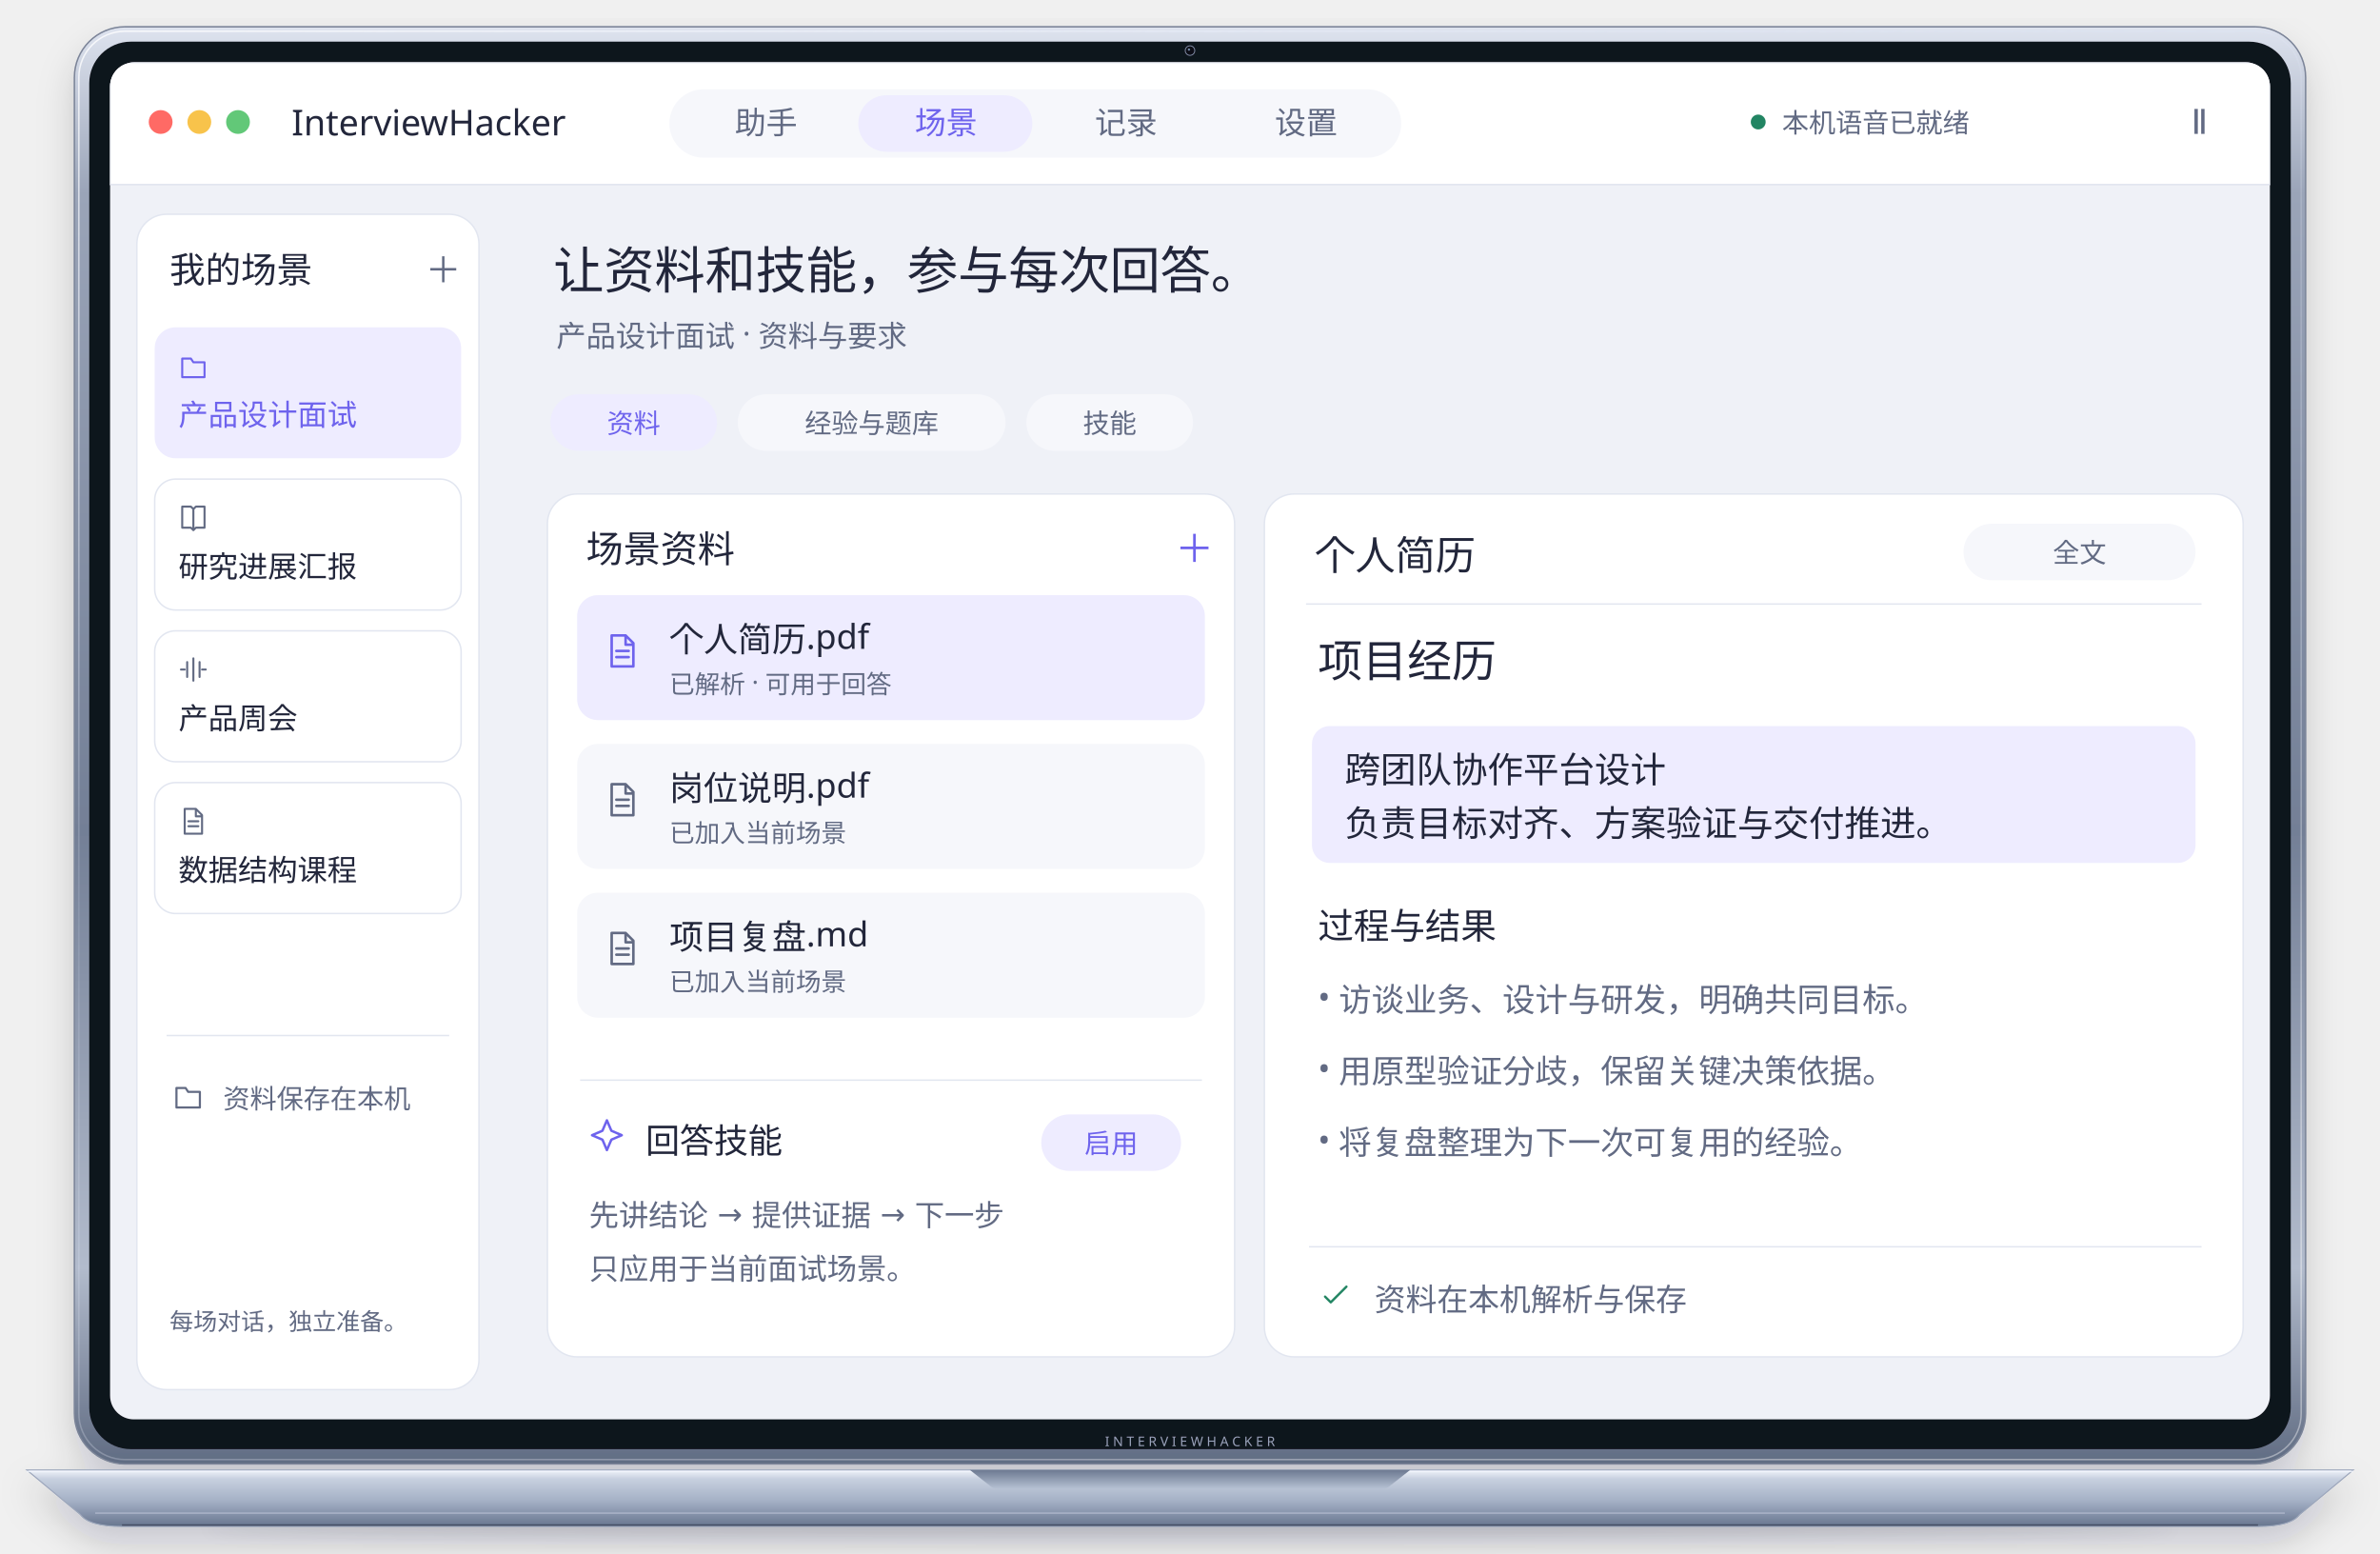
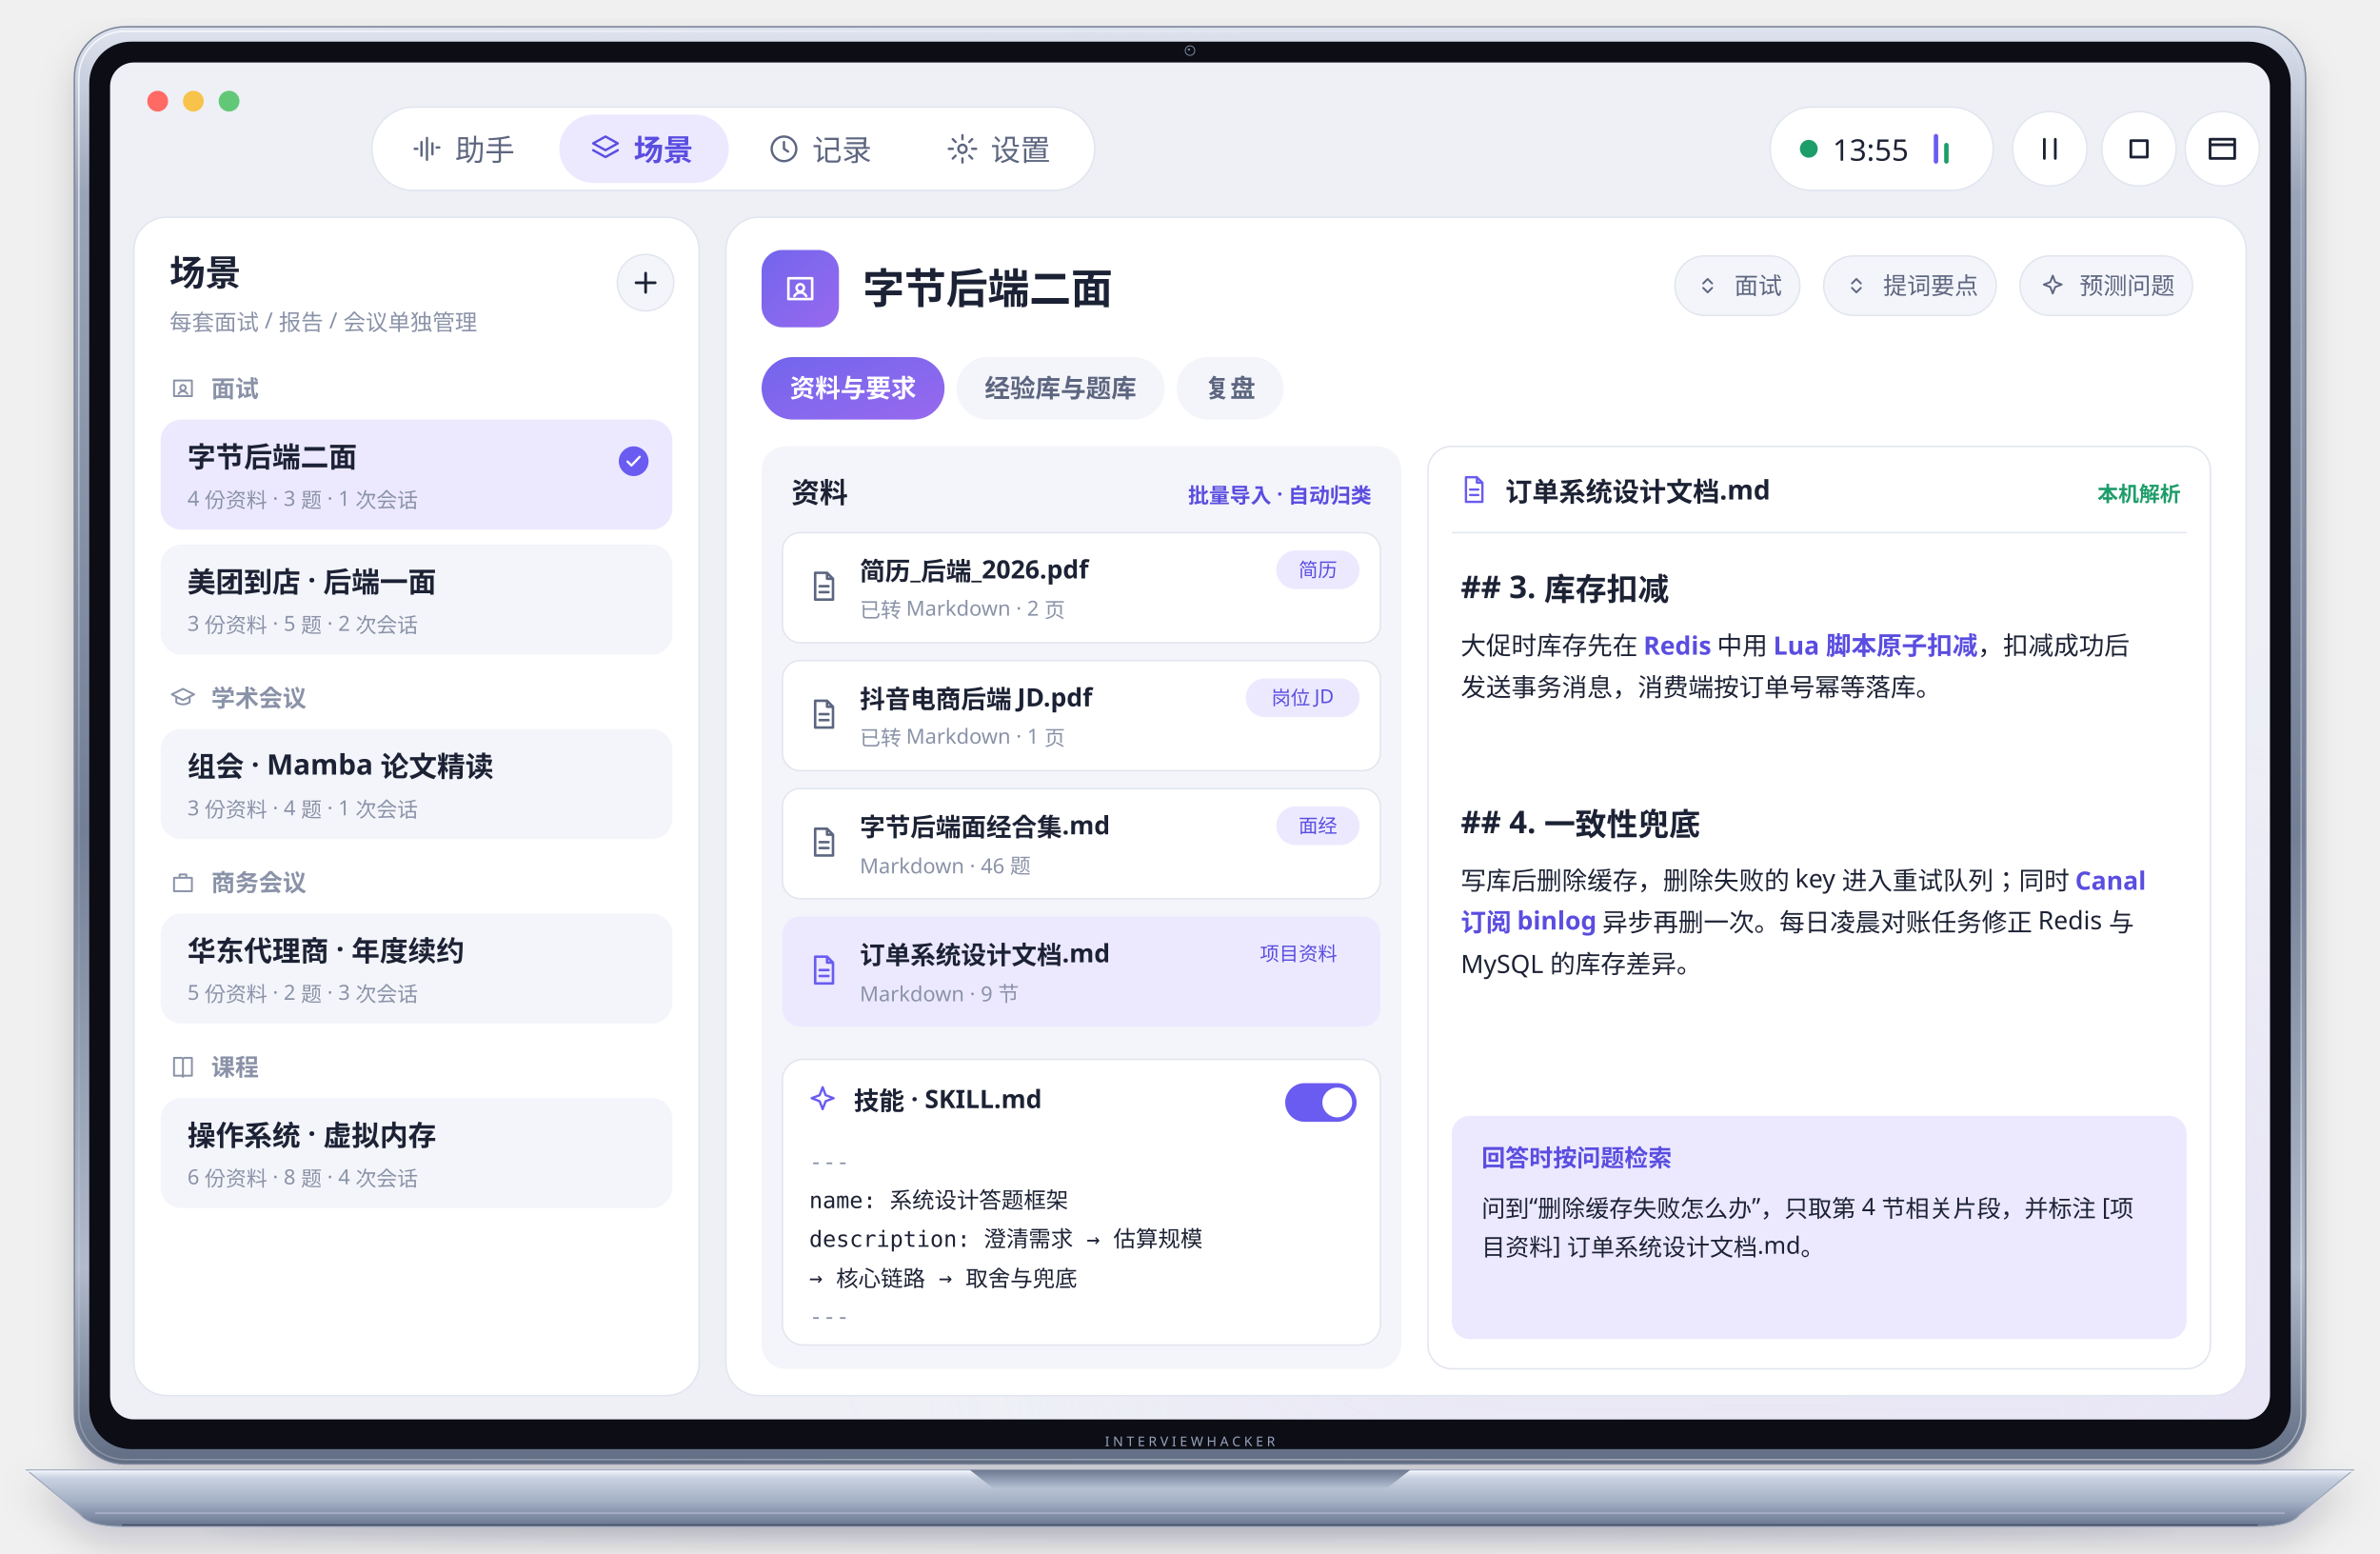
<svg xmlns="http://www.w3.org/2000/svg" width="1600" height="1044" viewBox="0 0 1600 1044" fill="none">
  <defs>
    <linearGradient id="accent" x1="0" y1="0" x2="1" y2="1">
      <stop stop-color="#7265ed" />
      <stop offset="1" stop-color="#9769ee" />
+     </linearGradient>
+     <linearGradient id="canvas" x1="0" y1="0" x2="1" y2="1">
+       <stop stop-color="#eef0f6" />
+       <stop offset=".7" stop-color="#eef0f6" />
+       <stop offset="1" stop-color="#e9e6f6" />
+     </linearGradient>
+     <linearGradient id="room" x1="0" y1="0" x2="1" y2="1">
+       <stop stop-color="#3a4258" />
+       <stop offset="1" stop-color="#1f2434" />
    </linearGradient>
    <linearGradient id="metal" x1="0" y1="0" x2="0" y2="1">
      <stop stop-color="#e1e6f1" />
      <stop offset=".12" stop-color="#9aa4b8" />
      <stop offset=".56" stop-color="#737f96" />
      <stop offset=".86" stop-color="#b2bbcc" />
      <stop offset="1" stop-color="#5d6980" />
    </linearGradient>
    <linearGradient id="rim-light" x1="0" y1="0" x2=".7" y2="1">
      <stop stop-color="#fff" stop-opacity=".8" />
      <stop offset=".42" stop-color="#e0e8fb" stop-opacity=".14" />
      <stop offset="1" stop-color="#fff" stop-opacity=".4" />
    </linearGradient>
    <linearGradient id="base" x1="0" y1="0" x2="0" y2="1">
      <stop stop-color="#f0f3fa" />
      <stop offset=".16" stop-color="#c7d0df" />
      <stop offset=".55" stop-color="#a4b0c5" />
      <stop offset="1" stop-color="#67758f" />
    </linearGradient>
    <linearGradient id="notch" x1="0" y1="0" x2="0" y2="1">
      <stop stop-color="#6c7991" />
      <stop offset="1" stop-color="#b8c3d5" />
    </linearGradient>
    <clipPath id="display">
      <rect x="74" y="42" width="1452" height="912" rx="16" />
    </clipPath>
    <filter id="device-shadow" x="-8%" y="-6%" width="116%" height="126%">
      <feDropShadow dx="0" dy="12" stdDeviation="12" flood-color="#0d1426" flood-opacity=".17" />
    </filter>
    <filter id="contact-shadow" x="-10%" y="-100%" width="120%" height="300%">
      <feGaussianBlur stdDeviation="6" />
    </filter>
+     <filter id="soft-glow" x="-50%" y="-50%" width="200%" height="200%">
+       <feGaussianBlur stdDeviation="90" />
+     </filter>
    <filter id="card-shadow" x="-20%" y="-20%" width="140%" height="160%">
-       <feDropShadow dx="0" dy="15" stdDeviation="17" flood-color="#0d1426" flood-opacity=".16" />
+       <feDropShadow dx="0" dy="18" stdDeviation="20" flood-color="#05070d" flood-opacity=".45" />
    </filter>
    <filter id="phone-shadow" x="-20%" y="-10%" width="140%" height="130%">
      <feDropShadow dx="0" dy="12" stdDeviation="10" flood-color="#0d1426" flood-opacity=".18" />
    </filter>
  </defs>
  <g font-family="'HarmonyOS Sans SC','PingFang SC','Microsoft YaHei',sans-serif" text-rendering="geometricPrecision">
    <ellipse cx="800" cy="1026" rx="660" ry="6" fill="#101626" opacity=".16" filter="url(#contact-shadow)" />
    <g filter="url(#device-shadow)">
      <rect x="50" y="18" width="1500" height="966" rx="34" fill="url(#metal)" stroke="#7b8498" />
      <rect x="53" y="21" width="1494" height="960" rx="31" fill="none" stroke="url(#rim-light)" />
-       <rect x="60" y="28" width="1480" height="946" rx="28" fill="#10131b" stroke="none" />
-       <path d="M87 42H1513" stroke="#bfc8db" stroke-opacity=".25" />
+       <rect x="60" y="28" width="1480" height="946" rx="28" fill="#0c0f16" stroke="none" />
      <circle cx="800" cy="34" r="3.2" fill="#090d15" stroke="#8491aa" stroke-width=".6" />
      <circle cx="799.3" cy="33.3" r=".8" fill="#7186a5" />
      <g clip-path="url(#display)">
-         <rect x="74" y="42" width="1452" height="912" rx="16" fill="#eff1f7" stroke="none" />
-         <rect x="74" y="42" width="1452" height="82" rx="0" fill="#ffffff" stroke="#e2e6f0" />
-         <path d="M74 124H1526" stroke="#e2e6f0" />
-         <circle cx="108" cy="82" r="8" fill="#ff6a65" />
-         <circle cx="134" cy="82" r="8" fill="#f8c34b" />
-         <circle cx="160" cy="82" r="8" fill="#62c878" />
-         <text x="196" y="91" font-size="24" font-weight="500" fill="#24283b">InterviewHacker</text>
-         <rect x="450" y="60" width="492" height="46" rx="23" fill="#f6f7fb" stroke="none" />
-         <text x="515" y="90" font-size="21" font-weight="500" fill="#626b83" text-anchor="middle">助手</text>
-         <rect x="577" y="64" width="117" height="38" rx="19" fill="#eeecff" stroke="none" />
-         <text x="636" y="90" font-size="21" font-weight="500" fill="#6e63ed" text-anchor="middle">场景</text>
-         <text x="757" y="90" font-size="21" font-weight="500" fill="#626b83" text-anchor="middle">记录</text>
-         <text x="878" y="90" font-size="21" font-weight="500" fill="#626b83" text-anchor="middle">设置</text>
-         <circle cx="1182" cy="82" r="5" fill="#248563" />
-         <text x="1198" y="89" font-size="18" font-weight="400" fill="#626b83">本机语音已就绪</text>
-         <text x="1473" y="90" font-size="23" font-weight="400" fill="#626b83">Ⅱ</text>
-         <rect x="92" y="144" width="230" height="790" rx="20" fill="#ffffff" stroke="#e2e6f0" />
-         <text x="114" y="190" font-size="24" font-weight="500" fill="#24283b">我的场景</text>
-         <text x="286" y="190" font-size="24" font-weight="400" fill="#626b83">＋</text>
-         <rect x="104" y="220" width="206" height="88" rx="14" fill="#eeecff" stroke="none" />
-         <g transform="translate(120 236) scale(0.8333333)" fill="none" stroke="#6e63ed" stroke-width="1.65" stroke-linecap="round" stroke-linejoin="round">
-           <path d="M3 6h7l2 3h9v12H3z" />
-         </g>
-         <text x="120" y="286" font-size="20" font-weight="500" fill="#6e63ed">产品设计面试</text>
-         <rect x="104" y="322" width="206" height="88" rx="14" fill="#ffffff" stroke="#e2e6f0" />
-         <g transform="translate(120 338) scale(0.8333333)" fill="none" stroke="#626b83" stroke-width="1.65" stroke-linecap="round" stroke-linejoin="round">
-           <path d="M3 3h7l2 2 2-2h7v17h-7l-2 2-2-2H3zM12 5v17" />
-         </g>
-         <text x="120" y="388" font-size="20" font-weight="400" fill="#24283b">研究进展汇报</text>
-         <rect x="104" y="424" width="206" height="88" rx="14" fill="#ffffff" stroke="#e2e6f0" />
-         <g transform="translate(120 440) scale(0.8333333)" fill="none" stroke="#626b83" stroke-width="1.65" stroke-linecap="round" stroke-linejoin="round">
-           <path d="M2 12h3m2-6v12m5-15v18m5-15v12m2-6h3" />
-         </g>
-         <text x="120" y="490" font-size="20" font-weight="400" fill="#24283b">产品周会</text>
-         <rect x="104" y="526" width="206" height="88" rx="14" fill="#ffffff" stroke="#e2e6f0" />
-         <g transform="translate(120 542) scale(0.8333333)" fill="none" stroke="#626b83" stroke-width="1.65" stroke-linecap="round" stroke-linejoin="round">
-           <path d="M5 2h9l5 5v15H5zM14 2v6h5M8 12h8M8 16h8" />
-         </g>
-         <text x="120" y="592" font-size="20" font-weight="400" fill="#24283b">数据结构课程</text>
-         <path d="M112 696H302" stroke="#e2e6f0" />
-         <g transform="translate(116 726) scale(0.875)" fill="none" stroke="#626b83" stroke-width="1.65" stroke-linecap="round" stroke-linejoin="round">
-           <path d="M3 6h7l2 3h9v12H3z" />
-         </g>
-         <text x="150" y="745" font-size="18" font-weight="400" fill="#626b83">资料保存在本机</text>
-         <text x="114" y="894" font-size="16" font-weight="400" fill="#626b83">每场对话，独立准备。</text>
-         <text x="372" y="194" font-size="34" font-weight="500" fill="#24283b">让资料和技能，参与每次回答。</text>
-         <text x="374" y="233" font-size="20" font-weight="400" fill="#626b83">产品设计面试 · 资料与要求</text>
-         <rect x="370" y="265" width="112" height="38" rx="19" fill="#eeecff" stroke="none" />
-         <text x="426" y="291" font-size="18" font-weight="500" fill="#6e63ed" text-anchor="middle">资料</text>
-         <rect x="496" y="265" width="180" height="38" rx="19" fill="#f6f7fb" stroke="none" />
-         <text x="586" y="291" font-size="18" font-weight="500" fill="#626b83" text-anchor="middle">经验与题库</text>
-         <rect x="690" y="265" width="112" height="38" rx="19" fill="#f6f7fb" stroke="none" />
-         <text x="746" y="291" font-size="18" font-weight="500" fill="#626b83" text-anchor="middle">技能</text>
-         <rect x="368" y="332" width="462" height="580" rx="20" fill="#ffffff" stroke="#e2e6f0" />
-         <rect x="850" y="332" width="658" height="580" rx="20" fill="#ffffff" stroke="#e2e6f0" />
-         <text x="394" y="378" font-size="25" font-weight="500" fill="#24283b">场景资料</text>
-         <text x="790" y="378" font-size="26" font-weight="400" fill="#6e63ed">＋</text>
-         <rect x="388" y="400" width="422" height="84" rx="14" fill="#eeecff" stroke="none" />
-         <g transform="translate(406 425) scale(1.041667)" fill="none" stroke="#6e63ed" stroke-width="1.65" stroke-linecap="round" stroke-linejoin="round">
-           <path d="M5 2h9l5 5v15H5zM14 2v6h5M8 12h8M8 16h8" />
-         </g>
-         <text x="450" y="438" font-size="23" font-weight="500" fill="#24283b">个人简历.pdf</text>
-         <text x="450" y="466" font-size="17" font-weight="400" fill="#626b83">已解析 · 可用于回答</text>
-         <rect x="388" y="500" width="422" height="84" rx="14" fill="#f6f7fb" stroke="none" />
-         <g transform="translate(406 525) scale(1.041667)" fill="none" stroke="#626b83" stroke-width="1.65" stroke-linecap="round" stroke-linejoin="round">
-           <path d="M5 2h9l5 5v15H5zM14 2v6h5M8 12h8M8 16h8" />
-         </g>
-         <text x="450" y="538" font-size="23" font-weight="500" fill="#24283b">岗位说明.pdf</text>
-         <text x="450" y="566" font-size="17" font-weight="400" fill="#626b83">已加入当前场景</text>
-         <rect x="388" y="600" width="422" height="84" rx="14" fill="#f6f7fb" stroke="none" />
-         <g transform="translate(406 625) scale(1.041667)" fill="none" stroke="#626b83" stroke-width="1.65" stroke-linecap="round" stroke-linejoin="round">
-           <path d="M5 2h9l5 5v15H5zM14 2v6h5M8 12h8M8 16h8" />
-         </g>
-         <text x="450" y="638" font-size="23" font-weight="500" fill="#24283b">项目复盘.md</text>
-         <text x="450" y="666" font-size="17" font-weight="400" fill="#626b83">已加入当前场景</text>
-         <path d="M390 726H808" stroke="#e2e6f0" />
-         <g transform="translate(396 751) scale(1)" fill="none" stroke="#6e63ed" stroke-width="1.65" stroke-linecap="round" stroke-linejoin="round">
-           <path d="m12 2 3 7 7 3-7 3-3 7-3-7-7-3 7-3z" />
-         </g>
-         <text x="434" y="775" font-size="23" font-weight="500" fill="#24283b">回答技能</text>
-         <rect x="700" y="749" width="94" height="38" rx="19" fill="#eeecff" stroke="none" />
-         <text x="747" y="775" font-size="18" font-weight="500" fill="#6e63ed" text-anchor="middle">启用</text>
-         <text x="396" y="824" font-size="20" font-weight="400" fill="#626b83">先讲结论 → 提供证据 → 下一步</text>
-         <text x="396" y="860" font-size="20" font-weight="400" fill="#626b83">只应用于当前面试场景。</text>
-         <text x="884" y="383" font-size="27" font-weight="500" fill="#24283b">个人简历</text>
-         <rect x="1320" y="352" width="156" height="38" rx="19" fill="#f6f7fb" stroke="none" />
-         <text x="1398" y="378" font-size="18" font-weight="500" fill="#626b83" text-anchor="middle">全文</text>
-         <path d="M878 406H1480" stroke="#e2e6f0" />
-         <text x="886" y="455" font-size="30" font-weight="500" fill="#24283b">项目经历</text>
-         <rect x="882" y="488" width="594" height="92" rx="12" fill="#eeecff" stroke="none" />
-         <text x="904" y="526" font-size="24" font-weight="400" fill="#24283b">跨团队协作平台设计</text>
-         <text x="904" y="562" font-size="24" font-weight="400" fill="#24283b">负责目标对齐、方案验证与交付推进。</text>
-         <text x="886" y="631" font-size="24" font-weight="500" fill="#24283b">过程与结果</text>
-         <text x="886" y="678" font-size="22" font-weight="400" fill="#626b83">• 访谈业务、设计与研发，明确共同目标。</text>
-         <text x="886" y="726" font-size="22" font-weight="400" fill="#626b83">• 用原型验证分歧，保留关键决策依据。</text>
-         <text x="886" y="774" font-size="22" font-weight="400" fill="#626b83">• 将复盘整理为下一次可复用的经验。</text>
-         <path d="M880 838H1480" stroke="#e2e6f0" />
-         <g transform="translate(886 860) scale(0.9583333)" fill="none" stroke="#248563" stroke-width="1.65" stroke-linecap="round" stroke-linejoin="round">
-           <path d="m5 12 4 4L20 5" />
-         </g>
-         <text x="924" y="881" font-size="21" font-weight="400" fill="#626b83">资料在本机解析与保存</text>
+         <rect x="74" y="42" width="1452" height="912" rx="16" fill="url(#canvas)" stroke="none" />
+         <ellipse cx="1300" cy="900" rx="520" ry="260" fill="#e9e6f6" opacity=".7" filter="url(#soft-glow)" />
+         <circle cx="106" cy="68" r="7" fill="#ff6a65" />
+         <circle cx="130" cy="68" r="7" fill="#f8c34b" />
+         <circle cx="154" cy="68" r="7" fill="#62c878" />
+         <rect x="250" y="72" width="486" height="56" rx="28" fill="#ffffff" stroke="#e1e5ee" />
+         <g transform="translate(276 89) scale(0.92)" fill="none" stroke="#5d6680" stroke-width="1.7" stroke-linecap="round" stroke-linejoin="round">
+           <path d="M3 12h2m3-5v10m4-13v16m4-12v8m3-5h2" />
+         </g>
+         <text x="306" y="108" font-size="20" font-weight="500" fill="#5d6680">助手</text>
+         <rect x="376" y="77" width="114" height="46" rx="23" fill="#ece9ff" stroke="none" />
+         <g transform="translate(396 89) scale(0.92)" fill="none" stroke="#5a4de0" stroke-width="1.7" stroke-linecap="round" stroke-linejoin="round">
+           <path d="m12 3 9 5-9 5-9-5zM3 13l9 5 9-5" />
+         </g>
+         <text x="426" y="108" font-size="20" font-weight="600" fill="#5a4de0">场景</text>
+         <g transform="translate(516 89) scale(0.92)" fill="none" stroke="#5d6680" stroke-width="1.7" stroke-linecap="round" stroke-linejoin="round">
+           <path d="M12 7v5l3 2M21 12a9 9 0 1 1-18 0 9 9 0 0 1 18 0" />
+         </g>
+         <text x="546" y="108" font-size="20" font-weight="500" fill="#5d6680">记录</text>
+         <g transform="translate(636 89) scale(0.92)" fill="none" stroke="#5d6680" stroke-width="1.7" stroke-linecap="round" stroke-linejoin="round">
+           <path d="M12 9a3 3 0 1 0 0 6 3 3 0 0 0 0-6M12 2v3m0 14v3M2 12h3m14 0h3M4.9 4.9l2.1 2.1m10 10 2.1 2.1M4.9 19.1 7 17M17 7l2.1-2.1" />
+         </g>
+         <text x="666" y="108" font-size="20" font-weight="500" fill="#5d6680">设置</text>
+         <rect x="1190" y="72" width="150" height="56" rx="28" fill="#ffffff" stroke="#e1e5ee" />
+         <circle cx="1216" cy="100" r="6" fill="#1f9d6a" />
+         <text x="1232" y="108" font-size="20" font-weight="500" fill="#1f2335">13:55</text>
+         <rect x="1300" y="90" width="3" height="20" rx="1.5" fill="#6a5cf0" stroke="none" />
+         <rect x="1307" y="96" width="3" height="14" rx="1.5" fill="#1f9d6a" stroke="none" />
+         <circle cx="1378" cy="100" r="25" fill="#ffffff" stroke="#e1e5ee" />
+         <g transform="translate(1367 89) scale(0.92)" fill="none" stroke="#1f2335" stroke-width="2" stroke-linecap="round" stroke-linejoin="round">
+           <path d="M8 5v14M16 5v14" />
+         </g>
+         <circle cx="1438" cy="100" r="25" fill="#ffffff" stroke="#e1e5ee" />
+         <g transform="translate(1427 89) scale(0.92)" fill="none" stroke="#1f2335" stroke-width="2" stroke-linecap="round" stroke-linejoin="round">
+           <path d="M6 6h12v12H6z" />
+         </g>
+         <circle cx="1494" cy="100" r="25" fill="#ffffff" stroke="#e1e5ee" />
+         <g transform="translate(1483 89) scale(0.92)" fill="none" stroke="#1f2335" stroke-width="2" stroke-linecap="round" stroke-linejoin="round">
+           <path d="M3 5h18v14H3zM3 9h18" />
+         </g>
+         <rect x="90" y="146" width="380" height="792" rx="22" fill="#ffffff" stroke="#e1e5ee" />
+         <text x="114" y="192" font-size="24" font-weight="600" fill="#1f2335">场景</text>
+         <text x="114" y="222" font-size="15" font-weight="400" fill="#8a92a8">每套面试 / 报告 / 会议单独管理</text>
+         <circle cx="434" cy="190" r="19" fill="#f4f5fa" stroke="#e1e5ee" />
+         <g transform="translate(423 179) scale(0.92)" fill="none" stroke="#1f2335" stroke-width="2" stroke-linecap="round" stroke-linejoin="round">
+           <path d="M12 5v14M5 12h14" />
+         </g>
+         <g transform="translate(114 252) scale(0.75)" fill="none" stroke="#8a92a8" stroke-width="1.7" stroke-linecap="round" stroke-linejoin="round">
+           <path d="M4 5h16v14H4zM12 9a2.5 2.5 0 1 0 0 5 2.5 2.5 0 0 0 0-5M8 17c1-1.6 2.3-2.4 4-2.4s3 .8 4 2.4" />
+         </g>
+         <text x="142" y="267" font-size="16" font-weight="600" fill="#8a92a8">面试</text>
+         <rect x="108" y="282" width="344" height="74" rx="14" fill="#ece9ff" stroke="none" />
+         <text x="126" y="314" font-size="19" font-weight="600" fill="#1f2335">字节后端二面</text>
+         <text x="126" y="340" font-size="14" font-weight="400" fill="#8a92a8">4 份资料 · 3 题 · 1 次会话</text>
+         <circle cx="426" cy="310" r="10" fill="#6a5cf0" />
+         <g transform="translate(419 303) scale(0.58)" fill="none" stroke="#fff" stroke-width="2.6" stroke-linecap="round" stroke-linejoin="round">
+           <path d="m5 12.5 4.5 4.5L19 7" />
+         </g>
+         <rect x="108" y="366" width="344" height="74" rx="14" fill="#f4f5fa" stroke="none" />
+         <text x="126" y="398" font-size="19" font-weight="600" fill="#1f2335">美团到店 · 后端一面</text>
+         <text x="126" y="424" font-size="14" font-weight="400" fill="#8a92a8">3 份资料 · 5 题 · 2 次会话</text>
+         <g transform="translate(114 460) scale(0.75)" fill="none" stroke="#8a92a8" stroke-width="1.7" stroke-linecap="round" stroke-linejoin="round">
+           <path d="m2 9 10-5 10 5-10 5zM6 11v5c3.5 2.5 8.5 2.5 12 0v-5" />
+         </g>
+         <text x="142" y="475" font-size="16" font-weight="600" fill="#8a92a8">学术会议</text>
+         <rect x="108" y="490" width="344" height="74" rx="14" fill="#f4f5fa" stroke="none" />
+         <text x="126" y="522" font-size="19" font-weight="600" fill="#1f2335">组会 · Mamba 论文精读</text>
+         <text x="126" y="548" font-size="14" font-weight="400" fill="#8a92a8">3 份资料 · 4 题 · 1 次会话</text>
+         <g transform="translate(114 584) scale(0.75)" fill="none" stroke="#8a92a8" stroke-width="1.7" stroke-linecap="round" stroke-linejoin="round">
+           <path d="M4 8h16v12H4zM9 8V5h6v3" />
+         </g>
+         <text x="142" y="599" font-size="16" font-weight="600" fill="#8a92a8">商务会议</text>
+         <rect x="108" y="614" width="344" height="74" rx="14" fill="#f4f5fa" stroke="none" />
+         <text x="126" y="646" font-size="19" font-weight="600" fill="#1f2335">华东代理商 · 年度续约</text>
+         <text x="126" y="672" font-size="14" font-weight="400" fill="#8a92a8">5 份资料 · 2 题 · 3 次会话</text>
+         <g transform="translate(114 708) scale(0.75)" fill="none" stroke="#8a92a8" stroke-width="1.7" stroke-linecap="round" stroke-linejoin="round">
+           <path d="M4 4h7l1 1 1-1h7v16h-7l-1 1-1-1H4zM12 5v16" />
+         </g>
+         <text x="142" y="723" font-size="16" font-weight="600" fill="#8a92a8">课程</text>
+         <rect x="108" y="738" width="344" height="74" rx="14" fill="#f4f5fa" stroke="none" />
+         <text x="126" y="770" font-size="19" font-weight="600" fill="#1f2335">操作系统 · 虚拟内存</text>
+         <text x="126" y="796" font-size="14" font-weight="400" fill="#8a92a8">6 份资料 · 8 题 · 4 次会话</text>
+         <rect x="488" y="146" width="1022" height="792" rx="22" fill="#ffffff" stroke="#e1e5ee" />
+         <rect x="512" y="168" width="52" height="52" rx="14" fill="url(#accent)" stroke="none" />
+         <g transform="translate(526 182) scale(1)" fill="none" stroke="#fff" stroke-width="1.7" stroke-linecap="round" stroke-linejoin="round">
+           <path d="M4 5h16v14H4zM12 9a2.5 2.5 0 1 0 0 5 2.5 2.5 0 0 0 0-5M8 17c1-1.6 2.3-2.4 4-2.4s3 .8 4 2.4" />
+         </g>
+         <text x="580" y="204" font-size="28" font-weight="600" fill="#1f2335">字节后端二面</text>
+         <rect x="1358" y="172" width="116" height="40" rx="20" fill="#f4f5fa" stroke="#e1e5ee" />
+         <g transform="translate(1371 183) scale(0.75)" fill="none" stroke="#5d6680" stroke-width="1.7" stroke-linecap="round" stroke-linejoin="round">
+           <path d="m12 3 2.2 5.8L20 11l-5.8 2.2L12 19l-2.2-5.8L4 11l5.8-2.2z" />
+         </g>
+         <text x="1398" y="197.76" font-size="16" font-weight="500" fill="#5d6680">预测问题</text>
+         <rect x="1226" y="172" width="116" height="40" rx="20" fill="#f4f5fa" stroke="#e1e5ee" />
+         <g transform="translate(1239 183) scale(0.75)" fill="none" stroke="#5d6680" stroke-width="1.7" stroke-linecap="round" stroke-linejoin="round">
+           <path d="m8 10 4-4 4 4M8 14l4 4 4-4" />
+         </g>
+         <text x="1266" y="197.76" font-size="16" font-weight="500" fill="#5d6680">提词要点</text>
+         <rect x="1126" y="172" width="84" height="40" rx="20" fill="#f4f5fa" stroke="#e1e5ee" />
+         <g transform="translate(1139 183) scale(0.75)" fill="none" stroke="#5d6680" stroke-width="1.7" stroke-linecap="round" stroke-linejoin="round">
+           <path d="m8 10 4-4 4 4M8 14l4 4 4-4" />
+         </g>
+         <text x="1166" y="197.76" font-size="16" font-weight="500" fill="#5d6680">面试</text>
+         <rect x="512" y="240" width="123" height="42" rx="21" fill="url(#accent)" stroke="none" />
+         <text x="573.5" y="267" font-size="17" font-weight="600" fill="#fff" text-anchor="middle">资料与要求</text>
+         <rect x="643" y="240" width="140" height="42" rx="21" fill="#f4f5fa" stroke="none" />
+         <text x="713" y="267" font-size="17" font-weight="600" fill="#5d6680" text-anchor="middle">经验库与题库</text>
+         <rect x="791" y="240" width="72" height="42" rx="21" fill="#f4f5fa" stroke="none" />
+         <text x="827" y="267" font-size="17" font-weight="600" fill="#5d6680" text-anchor="middle">复盘</text>
+         <rect x="512" y="300" width="430" height="620" rx="16" fill="#f4f5fa" stroke="none" />
+         <text x="532" y="338" font-size="19" font-weight="600" fill="#1f2335">资料</text>
+         <text x="922" y="338" font-size="14" font-weight="600" fill="#5a4de0" text-anchor="end">批量导入 · 自动归类</text>
+         <rect x="526" y="358" width="402" height="74" rx="12" fill="#ffffff" stroke="#e1e5ee" />
+         <g transform="translate(542 382) scale(1)" fill="none" stroke="#5d6680" stroke-width="1.7" stroke-linecap="round" stroke-linejoin="round">
+           <path d="M6 3h8l4 4v14H6zM14 3v4h4M9 12h6M9 16h6" />
+         </g>
+         <text x="578" y="390" font-size="17" font-weight="600" fill="#1f2335">简历_后端_2026.pdf</text>
+         <text x="578" y="415" font-size="14" font-weight="400" fill="#8a92a8">已转 Markdown · 2 页</text>
+         <rect x="858" y="370" width="56" height="26" rx="13" fill="#ece9ff" stroke="none" />
+         <text x="886" y="387.68" font-size="13" font-weight="500" fill="#5a4de0" text-anchor="middle">简历</text>
+         <rect x="526" y="444" width="402" height="74" rx="12" fill="#ffffff" stroke="#e1e5ee" />
+         <g transform="translate(542 468) scale(1)" fill="none" stroke="#5d6680" stroke-width="1.7" stroke-linecap="round" stroke-linejoin="round">
+           <path d="M6 3h8l4 4v14H6zM14 3v4h4M9 12h6M9 16h6" />
+         </g>
+         <text x="578" y="476" font-size="17" font-weight="600" fill="#1f2335">抖音电商后端 JD.pdf</text>
+         <text x="578" y="501" font-size="14" font-weight="400" fill="#8a92a8">已转 Markdown · 1 页</text>
+         <rect x="837.46" y="456" width="76.54" height="26" rx="13" fill="#ece9ff" stroke="none" />
+         <text x="875.73" y="473.68" font-size="13" font-weight="500" fill="#5a4de0" text-anchor="middle">岗位 JD</text>
+         <rect x="526" y="530" width="402" height="74" rx="12" fill="#ffffff" stroke="#e1e5ee" />
+         <g transform="translate(542 554) scale(1)" fill="none" stroke="#5d6680" stroke-width="1.7" stroke-linecap="round" stroke-linejoin="round">
+           <path d="M6 3h8l4 4v14H6zM14 3v4h4M9 12h6M9 16h6" />
+         </g>
+         <text x="578" y="562" font-size="17" font-weight="600" fill="#1f2335">字节后端面经合集.md</text>
+         <text x="578" y="587" font-size="14" font-weight="400" fill="#8a92a8">Markdown · 46 题</text>
+         <rect x="858" y="542" width="56" height="26" rx="13" fill="#ece9ff" stroke="none" />
+         <text x="886" y="559.68" font-size="13" font-weight="500" fill="#5a4de0" text-anchor="middle">面经</text>
+         <rect x="526" y="616" width="402" height="74" rx="12" fill="#ece9ff" stroke="none" />
+         <g transform="translate(542 640) scale(1)" fill="none" stroke="#6a5cf0" stroke-width="1.7" stroke-linecap="round" stroke-linejoin="round">
+           <path d="M6 3h8l4 4v14H6zM14 3v4h4M9 12h6M9 16h6" />
+         </g>
+         <text x="578" y="648" font-size="17" font-weight="600" fill="#1f2335">订单系统设计文档.md</text>
+         <text x="578" y="673" font-size="14" font-weight="400" fill="#8a92a8">Markdown · 9 节</text>
+         <rect x="832" y="628" width="82" height="26" rx="13" fill="#ece9ff" stroke="none" />
+         <text x="873" y="645.68" font-size="13" font-weight="500" fill="#5a4de0" text-anchor="middle">项目资料</text>
+         <rect x="526" y="712" width="402" height="192" rx="14" fill="#ffffff" stroke="#e1e5ee" />
+         <g transform="translate(542 728) scale(0.92)" fill="none" stroke="#6a5cf0" stroke-width="1.7" stroke-linecap="round" stroke-linejoin="round">
+           <path d="m12 3 2.2 5.8L20 11l-5.8 2.2L12 19l-2.2-5.8L4 11l5.8-2.2z" />
+         </g>
+         <text x="574" y="746" font-size="17" font-weight="600" fill="#1f2335">技能 · SKILL.md</text>
+         <rect x="864" y="728" width="48" height="26" rx="13" fill="#6a5cf0" stroke="none" />
+         <circle cx="899" cy="741" r="10" fill="#fff" />
+         <g font-family="'SF Mono',Menlo,monospace">
+           <text x="544" y="786" font-size="15" font-weight="400" fill="#8a92a8">---</text>
+           <text x="544" y="812" font-size="15" font-weight="400" fill="#1f2335">name: 系统设计答题框架</text>
+           <text x="544" y="838" font-size="15" font-weight="400" fill="#1f2335">description: 澄清需求 → 估算规模</text>
+           <text x="544" y="864" font-size="15" font-weight="400" fill="#1f2335">  → 核心链路 → 取舍与兜底</text>
+           <text x="544" y="890" font-size="15" font-weight="400" fill="#8a92a8">---</text>
+         </g>
+         <rect x="960" y="300" width="526" height="620" rx="16" fill="#ffffff" stroke="#e1e5ee" />
+         <g transform="translate(980 318) scale(0.92)" fill="none" stroke="#6a5cf0" stroke-width="1.7" stroke-linecap="round" stroke-linejoin="round">
+           <path d="M6 3h8l4 4v14H6zM14 3v4h4M9 12h6M9 16h6" />
+         </g>
+         <text x="1012" y="337" font-size="18" font-weight="600" fill="#1f2335">订单系统设计文档.md</text>
+         <text x="1466" y="337" font-size="14" font-weight="600" fill="#1f9d6a" text-anchor="end">本机解析</text>
+         <path d="M976 358L1470 358" stroke="#e1e5ee" />
+         <text x="982" y="402" font-size="21" font-weight="600" fill="#1f2335">## 3. 库存扣减</text>
+         <text x="982" y="440" font-size="17" fill="#1f2335" font-weight="400">大促时库存先在 <tspan font-weight="600" fill="#5a4de0">Redis</tspan> 中用 <tspan font-weight="600" fill="#5a4de0">Lua 脚本原子扣减</tspan>，扣减成功后</text>
+         <text x="982" y="468" font-size="17" fill="#1f2335" font-weight="400">发送事务消息，消费端按订单号幂等落库。</text>
+         <text x="982" y="560" font-size="21" font-weight="600" fill="#1f2335">## 4. 一致性兜底</text>
+         <text x="982" y="598" font-size="17" fill="#1f2335" font-weight="400">写库后删除缓存，删除失败的 key 进入重试队列；同时 <tspan font-weight="600" fill="#5a4de0">Canal </tspan>
+         </text>
+         <text x="982" y="626" font-size="17" fill="#1f2335" font-weight="400">
+           <tspan font-weight="600" fill="#5a4de0">订阅 binlog</tspan> 异步再删一次。每日凌晨对账任务修正 Redis 与 </text>
+         <text x="982" y="654" font-size="17" fill="#1f2335" font-weight="400">MySQL 的库存差异。</text>
+         <rect x="976" y="750" width="494" height="150" rx="12" fill="#ece9ff" stroke="none" />
+         <text x="996" y="784" font-size="16" font-weight="600" fill="#5a4de0">回答时按问题检索</text>
+         <text x="996" y="818" font-size="16" fill="#1f2335" font-weight="400">问到“删除缓存失败怎么办”，只取第 4 节相关片段，并标注 [项</text>
+         <text x="996" y="844" font-size="16" fill="#1f2335" font-weight="400">目资料] 订单系统设计文档.md。</text>
      </g>
-       <path d="M88 44H1511" stroke="#fff" stroke-opacity=".18" />
+       <path d="M88 44H1511" stroke="#fff" stroke-opacity=".14" />
      <text x="800" y="972" font-size="9" font-weight="500" fill="#98a3ba" text-anchor="middle">I N T E R V I E W H A C K E R</text>
      <path d="M18 988H1582L1546 1018Q1540 1026 1518 1026H82Q60 1026 54 1018Z" fill="url(#base)" stroke="#9ca6bb" stroke-width=".8" />
      <path d="M18 989H1582" stroke="#f4f6fd" stroke-opacity=".8" />
      <path d="M652 988H948L934 999Q932 1001 926 1001H674Q668 1001 666 999Z" fill="url(#notch)" />
      <path d="M64 1017H1536" stroke="#f0f3fc" stroke-opacity=".34" />
      <path d="M82 1025H1518" stroke="#3a4356" stroke-opacity=".74" />
    </g>
  </g>
</svg>
